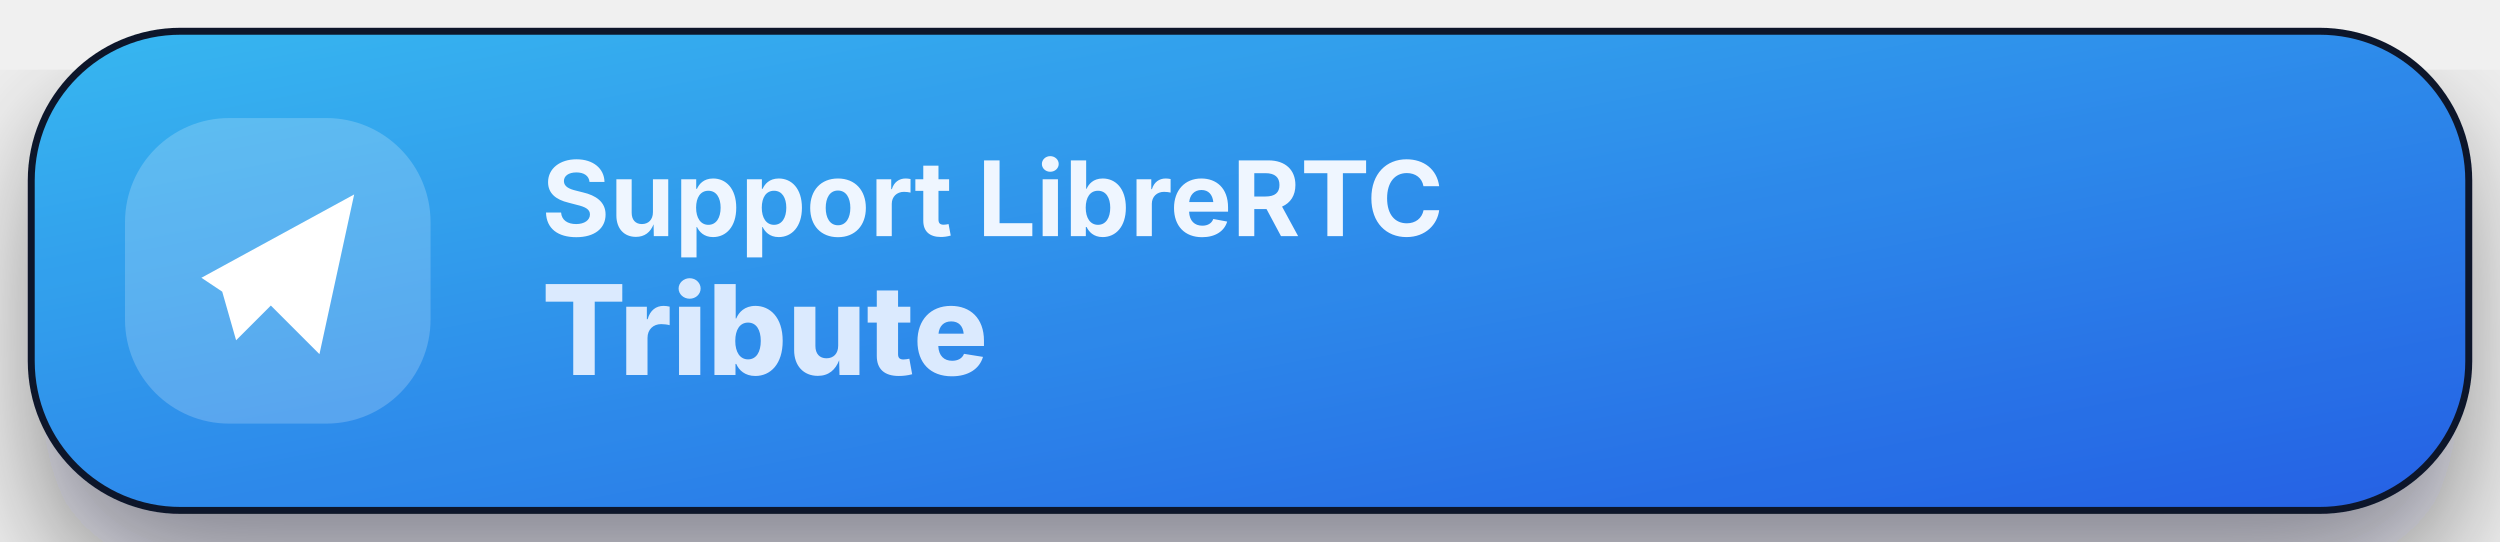
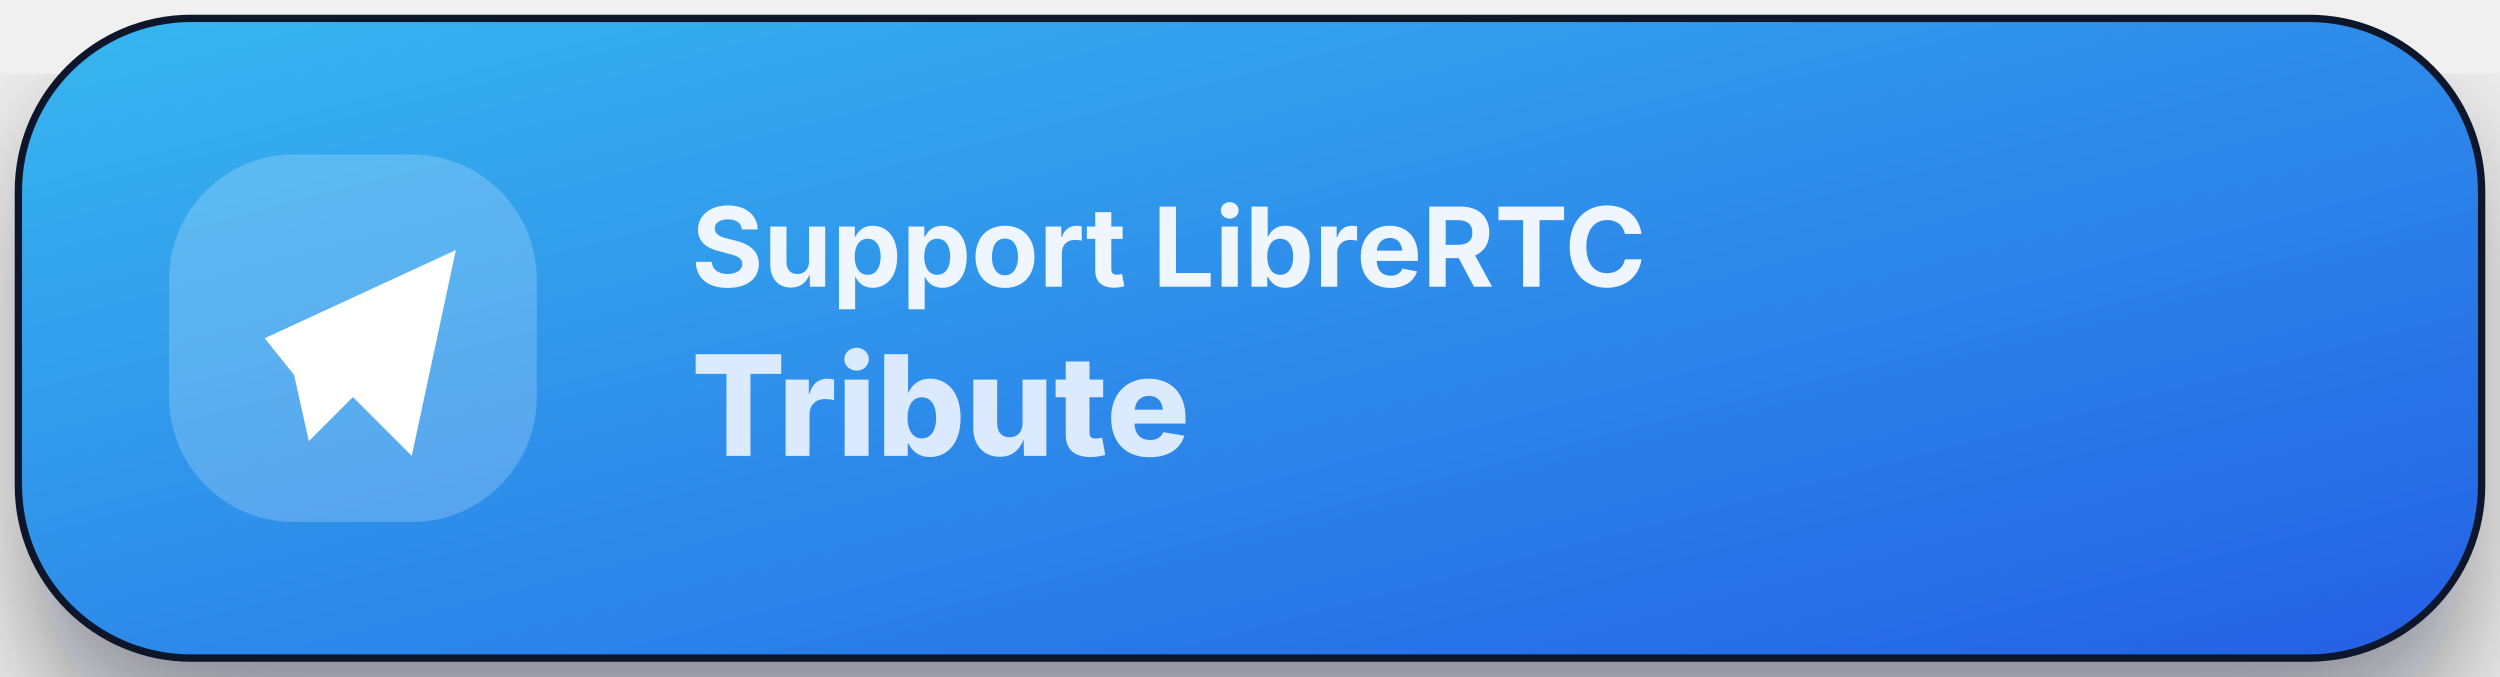
- <svg xmlns="http://www.w3.org/2000/svg" width="360" height="78" viewBox="0 0 360 78" role="img" aria-label="Support via Tribute">
+ <svg xmlns="http://www.w3.org/2000/svg" width="340" height="92" viewBox="0 0 340 92" role="img" aria-label="Support via Tribute">
  <defs>
    <linearGradient id="g" x1="0" y1="0" x2="1" y2="1">
      <stop offset="0" stop-color="#38bdf8" />
      <stop offset="1" stop-color="#2563eb" />
    </linearGradient>
    <filter id="s" x="-20%" y="-40%" width="140%" height="180%">
      <feDropShadow dx="0" dy="10" stdDeviation="10" flood-color="#020617" flood-opacity="0.45" />
    </filter>
  </defs>
-   <rect x="4" y="4" width="352" height="70" rx="22" fill="#0f172a" filter="url(#s)" />
-   <rect x="5" y="5" width="350" height="68" rx="21" fill="url(#g)" opacity="0.96" />
-   <rect x="18" y="17" width="44" height="44" rx="15" fill="rgba(255,255,255,0.2)" />
-   <path d="M29 40 51 28 46 51l-7-7-5 5-2-7-3-2Z" fill="#fff" />
-   <text x="78" y="34" fill="#eff6ff" font-family="Inter, Segoe UI, Arial, sans-serif" font-size="15" font-weight="700">Support LibreRTC</text>
-   <text x="78" y="54" fill="#dbeafe" font-family="Inter, Segoe UI, Arial, sans-serif" font-size="18" font-weight="800">Tribute</text>
+   <rect x="2" y="2" width="336" height="88" rx="24" fill="#0f172a" filter="url(#s)" />
+   <rect x="3" y="3" width="334" height="86" rx="23" fill="url(#g)" opacity="0.96" />
+   <rect x="23" y="21" width="50" height="50" rx="17" fill="rgba(255,255,255,0.2)" />
+   <path d="M36 46 62 34l-6 28-8-8-6 6-2-9-4-5Z" fill="#fff" />
+   <text x="94" y="39" fill="#eff6ff" font-family="Inter, Segoe UI, Arial, sans-serif" font-size="15" font-weight="700">Support LibreRTC</text>
+   <text x="94" y="62" fill="#dbeafe" font-family="Inter, Segoe UI, Arial, sans-serif" font-size="19" font-weight="800">Tribute</text>
</svg>
